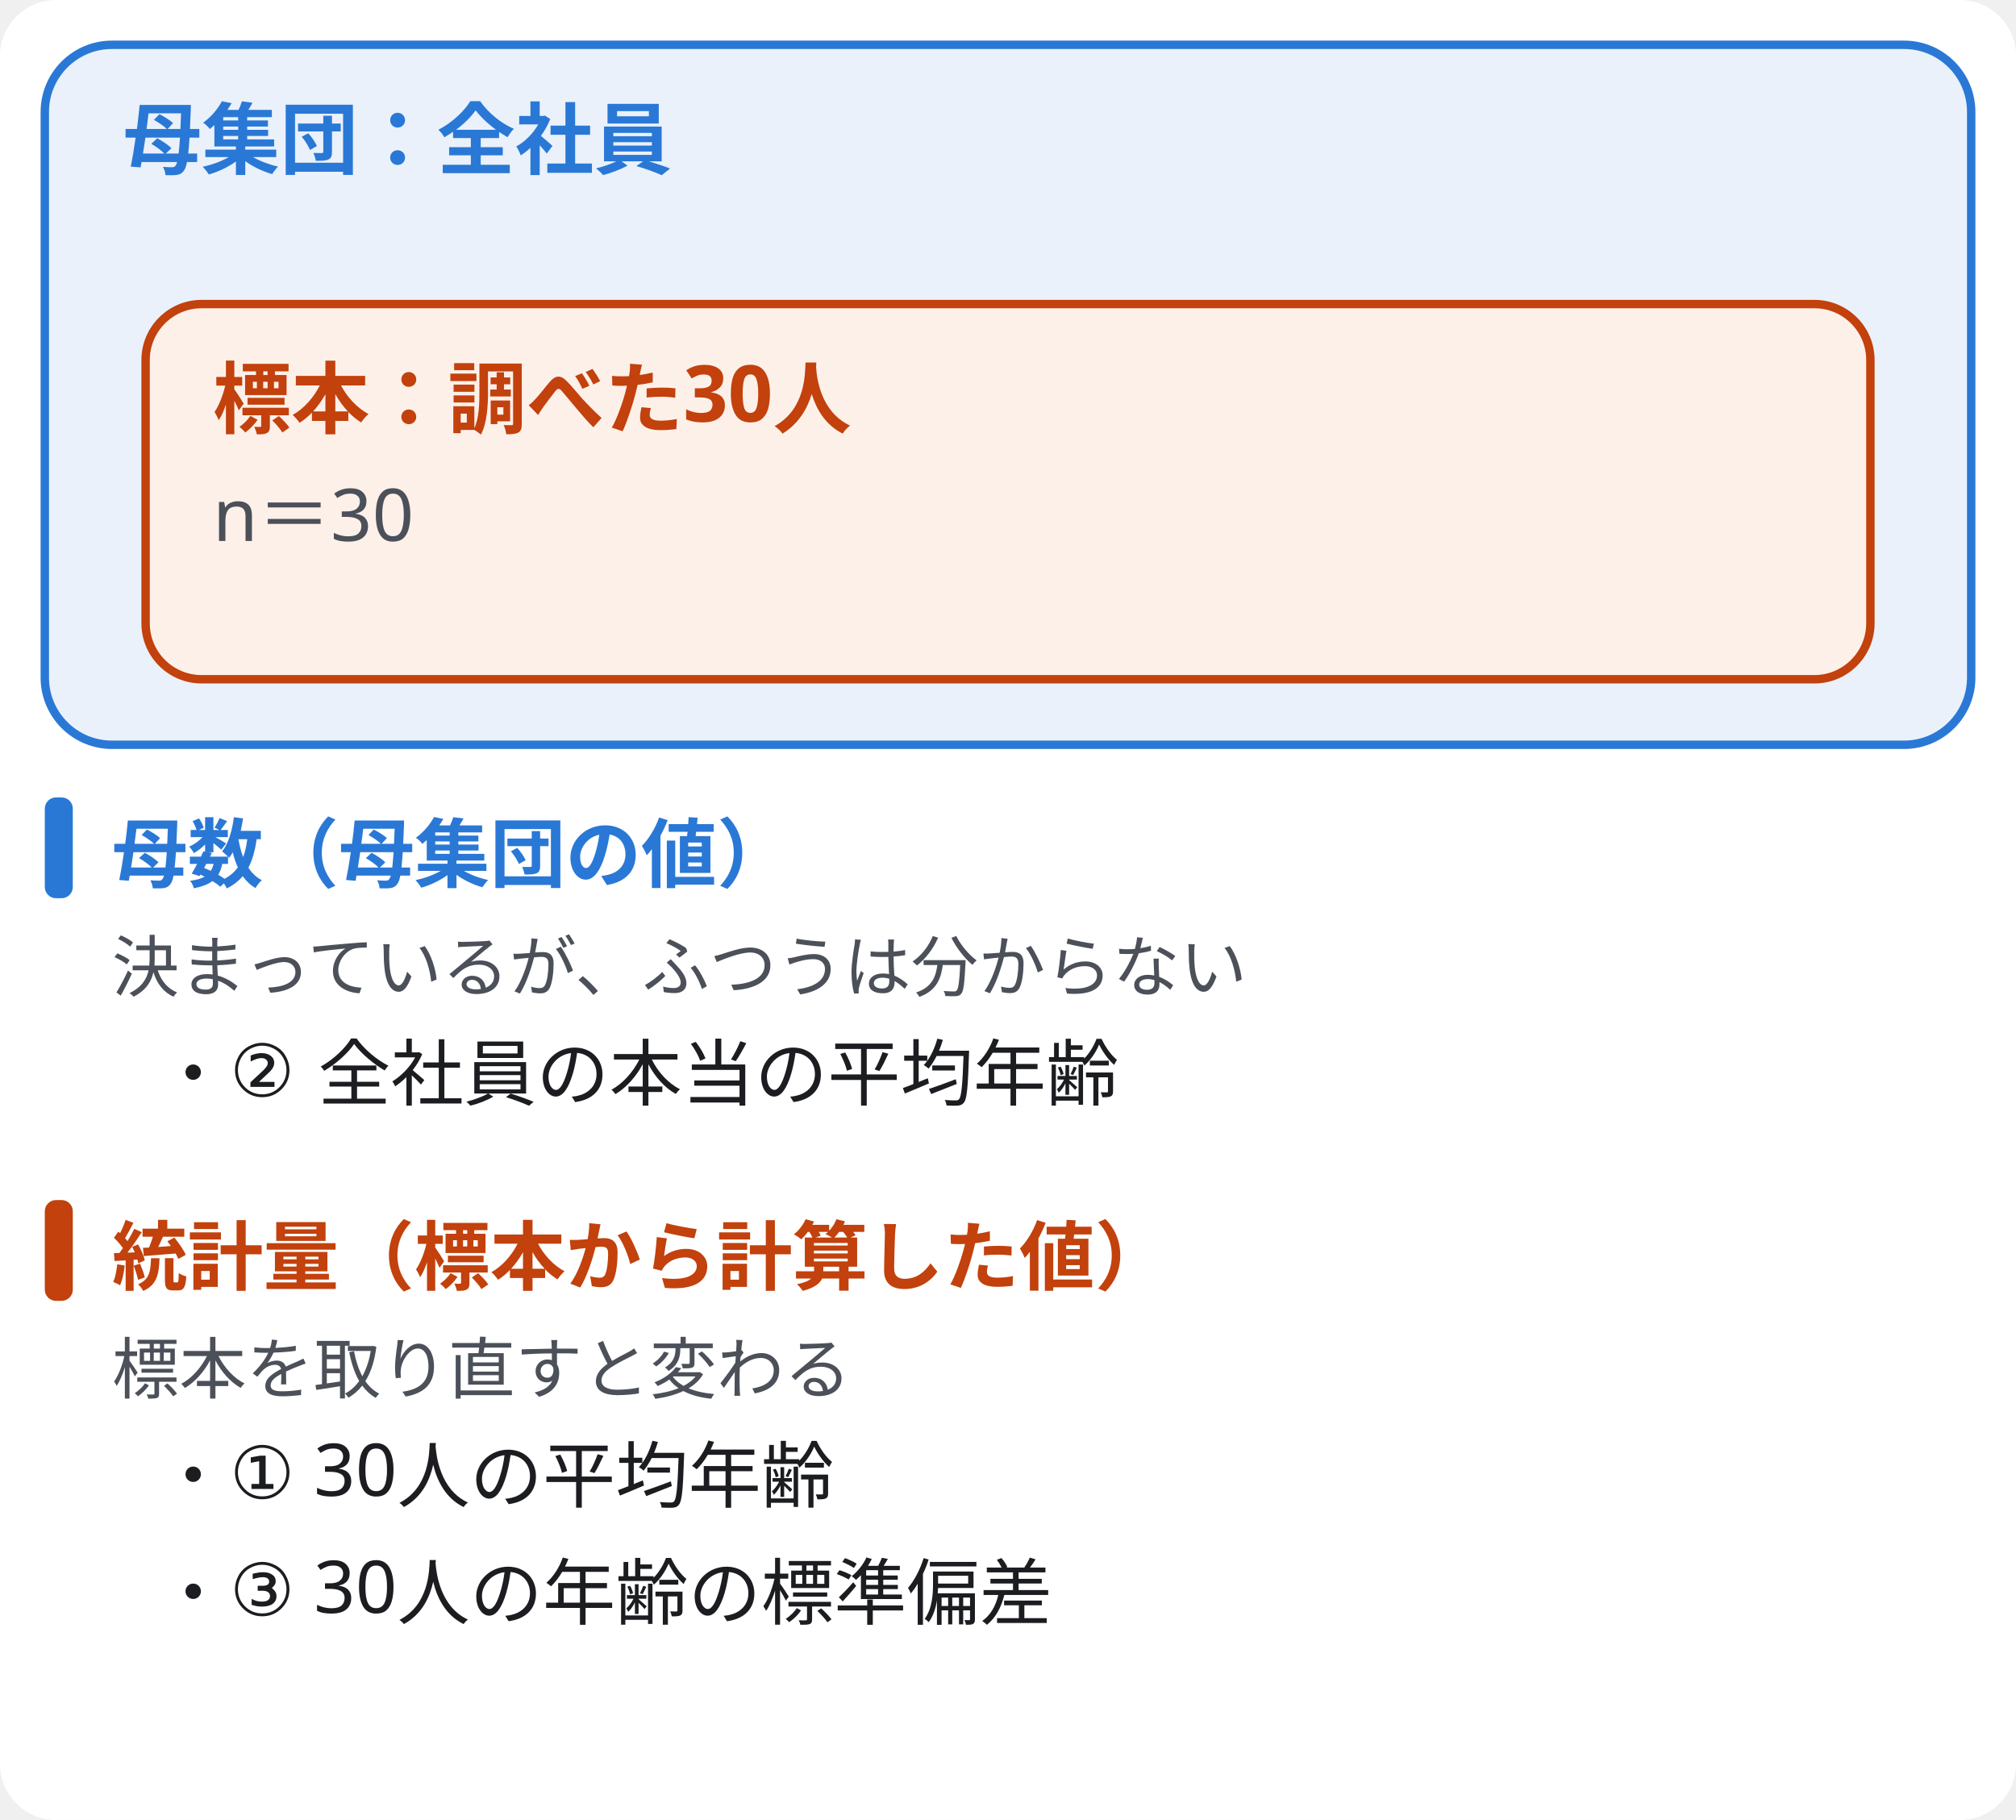
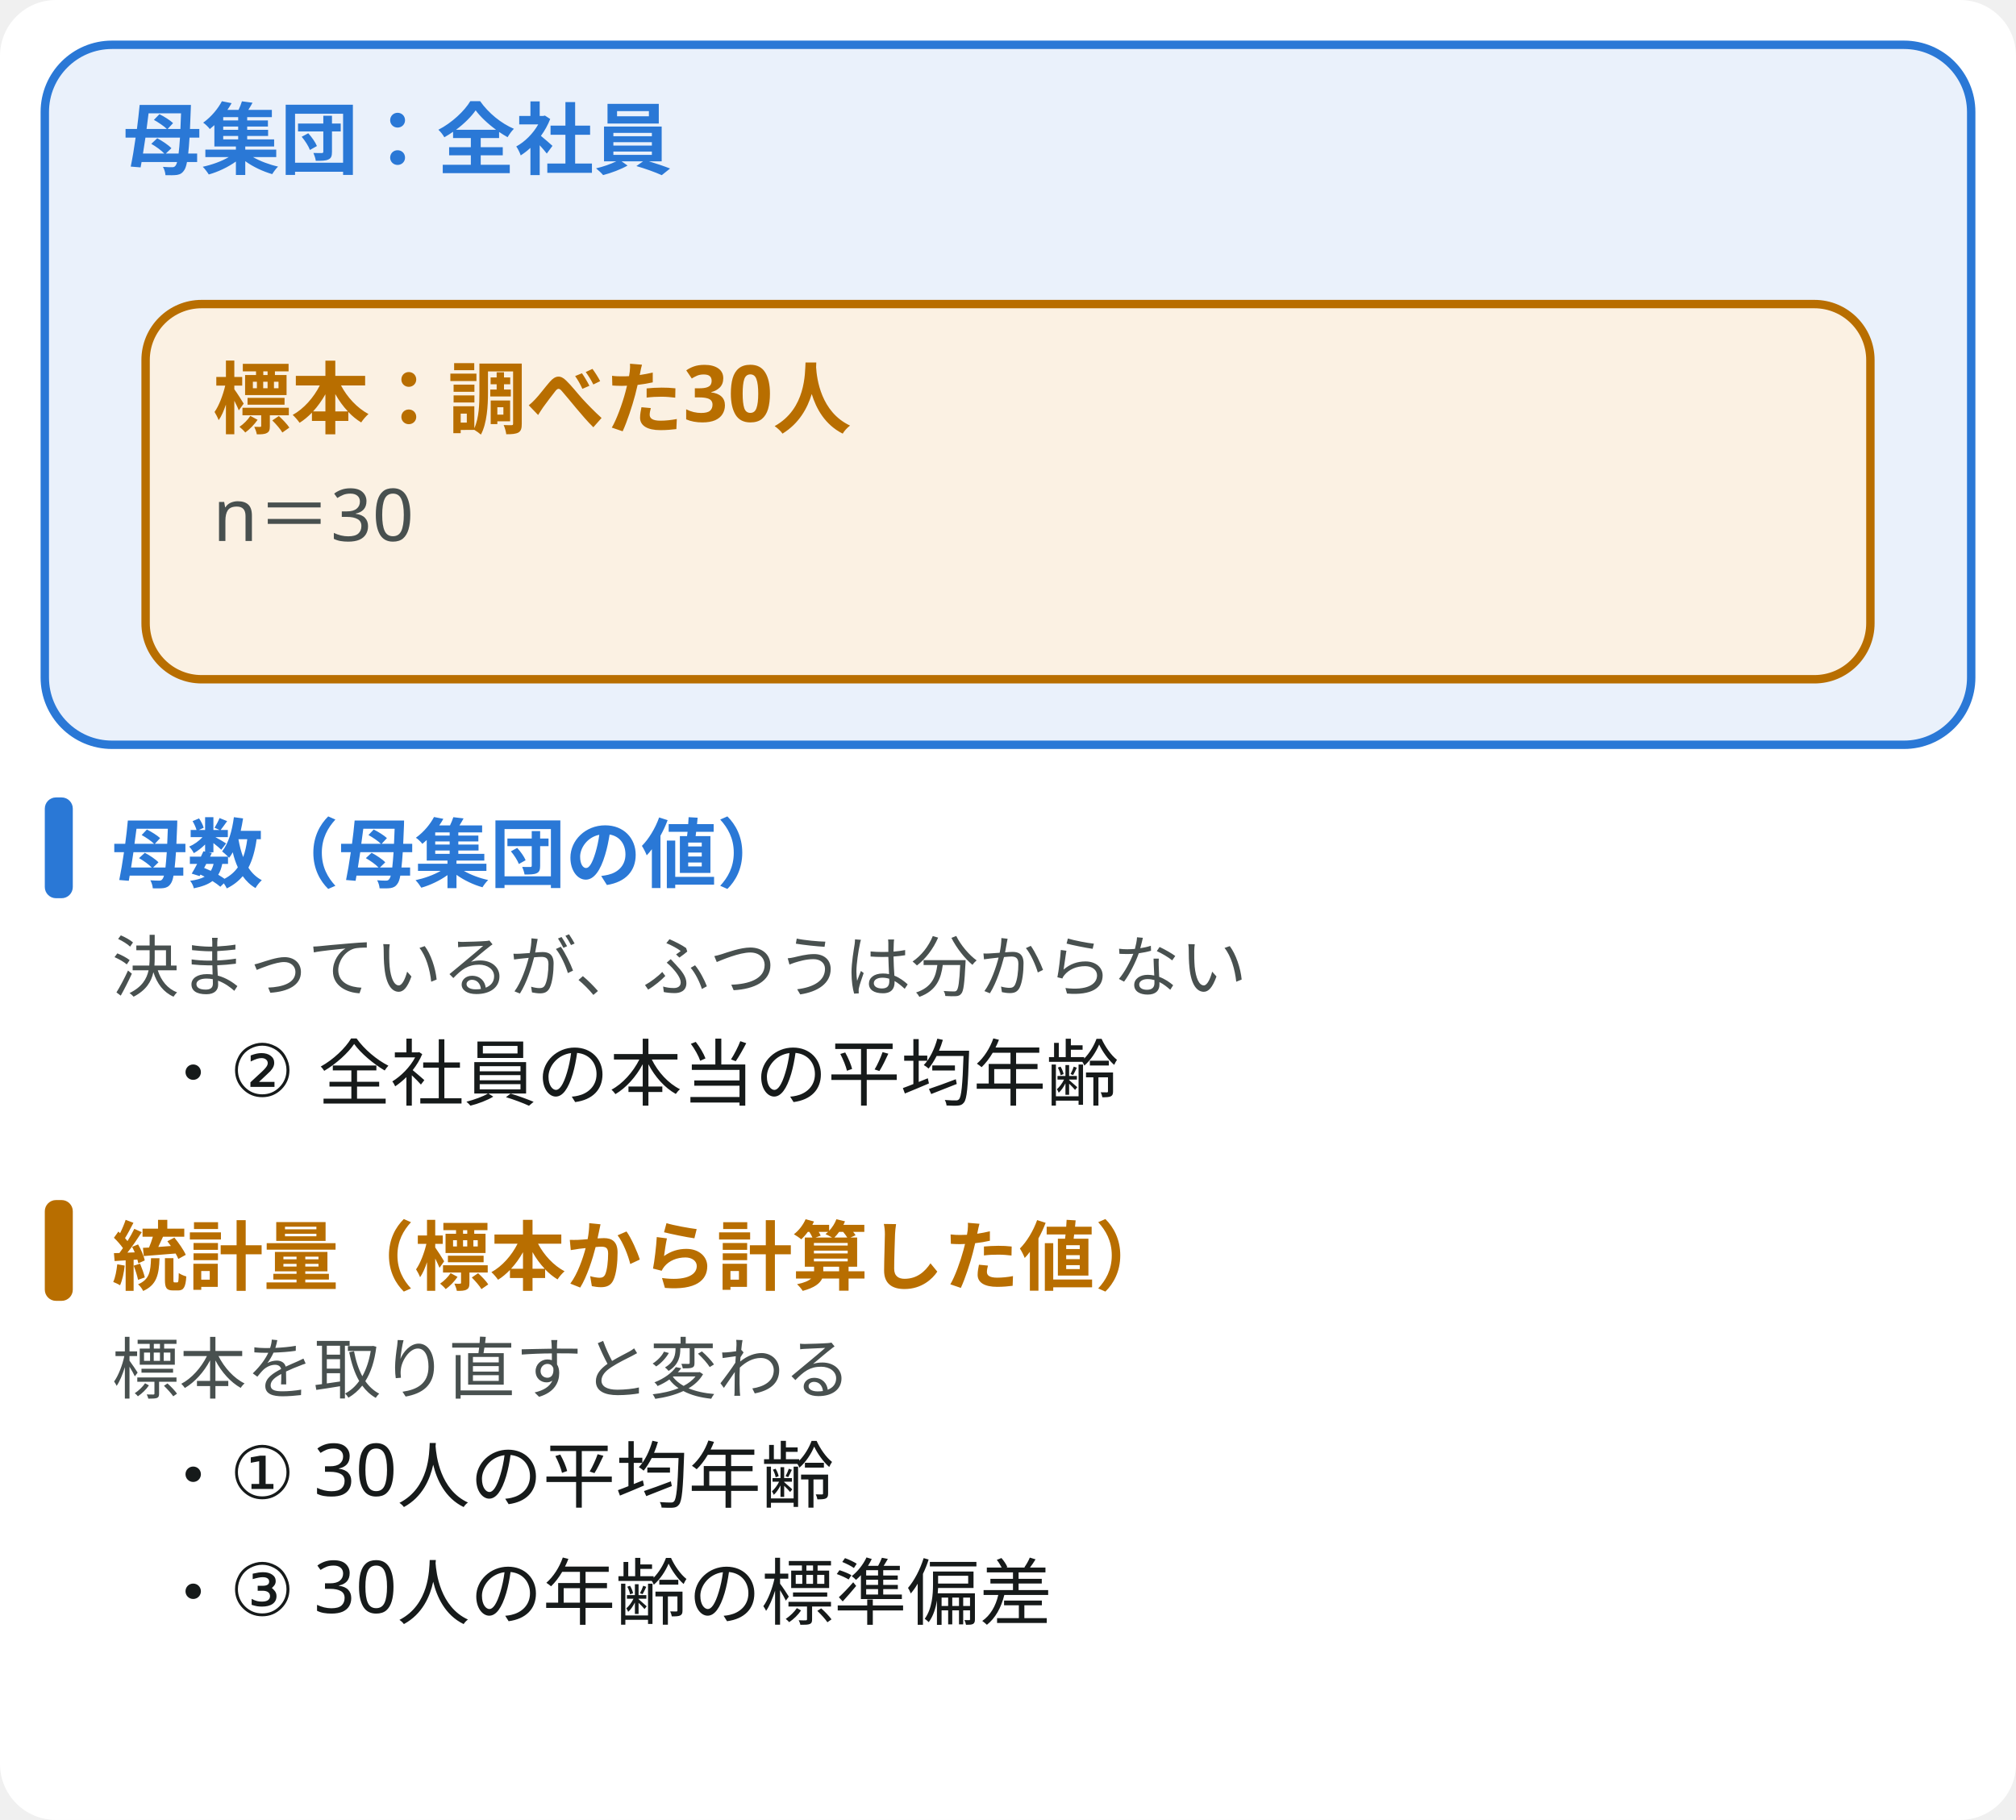
<svg xmlns="http://www.w3.org/2000/svg" viewBox="0 0 360 325" width="360" height="325" font-family="sans-serif">
  <rect width="360" height="325" rx="10" fill="#ffffff" />
  <rect x="8" y="8" width="344" height="125" rx="12" fill="#eaf1fb" stroke="#2a78d6" stroke-width="1.5" />
-   <rect x="26" y="54.3" width="308" height="67" rx="10" fill="#fdf0e9" stroke="#c2410c" stroke-width="1.5" />
+   <rect x="26" y="54.3" width="308" height="67" rx="10" fill="#fbf1e3" stroke="#b86e00" stroke-width="1.5" />
  <text x="22" y="30" font-size="14" fill="#2a78d6" text-anchor="start" font-weight="bold">母集団：全社員</text>
-   <text x="38" y="76.3" font-size="14" fill="#c2410c" text-anchor="start" font-weight="bold">標本：調べた30人</text>
-   <text x="38" y="96.6" font-size="13" fill="#4b5059" text-anchor="start">n＝30</text>
+   <text x="38" y="76.3" font-size="14" fill="#b86e00" text-anchor="start" font-weight="bold">標本：調べた30人</text>
+   <text x="38" y="96.6" font-size="13" fill="#48504f" text-anchor="start">n＝30</text>
  <rect x="8" y="142.4" width="5" height="18" rx="2" fill="#2a78d6" />
  <text x="20" y="157.4" font-size="13.5" fill="#2a78d6" text-anchor="start" font-weight="bold">母数（母集団の値）</text>
-   <text x="20" y="177" font-size="12" fill="#4b5059" text-anchor="start">決まっているが、ふつうは分からない</text>
-   <text x="28" y="196.4" font-size="13" fill="#1b1d21" text-anchor="start">・② 全社員の本当の平均年齢</text>
-   <rect x="8" y="214.3" width="5" height="18" rx="2" fill="#c2410c" />
-   <text x="20" y="229.3" font-size="13.5" fill="#c2410c" text-anchor="start" font-weight="bold">統計量（標本から計算した値）</text>
-   <text x="20" y="248.8" font-size="12" fill="#4b5059" text-anchor="start">標本を取り直すと変わる</text>
-   <text x="28" y="268.2" font-size="13" fill="#1b1d21" text-anchor="start">・① 30人の平均年齢</text>
-   <text x="28" y="289.1" font-size="13" fill="#1b1d21" text-anchor="start">・③ 30人の年齢の標準偏差</text>
+   <text x="20" y="177" font-size="12" fill="#48504f" text-anchor="start">決まっているが、ふつうは分からない</text>
+   <text x="28" y="196.4" font-size="13" fill="#161a1a" text-anchor="start">・② 全社員の本当の平均年齢</text>
+   <rect x="8" y="214.3" width="5" height="18" rx="2" fill="#b86e00" />
+   <text x="20" y="229.3" font-size="13.5" fill="#b86e00" text-anchor="start" font-weight="bold">統計量（標本から計算した値）</text>
+   <text x="20" y="248.8" font-size="12" fill="#48504f" text-anchor="start">標本を取り直すと変わる</text>
+   <text x="28" y="268.2" font-size="13" fill="#161a1a" text-anchor="start">・① 30人の平均年齢</text>
+   <text x="28" y="289.1" font-size="13" fill="#161a1a" text-anchor="start">・③ 30人の年齢の標準偏差</text>
</svg>
